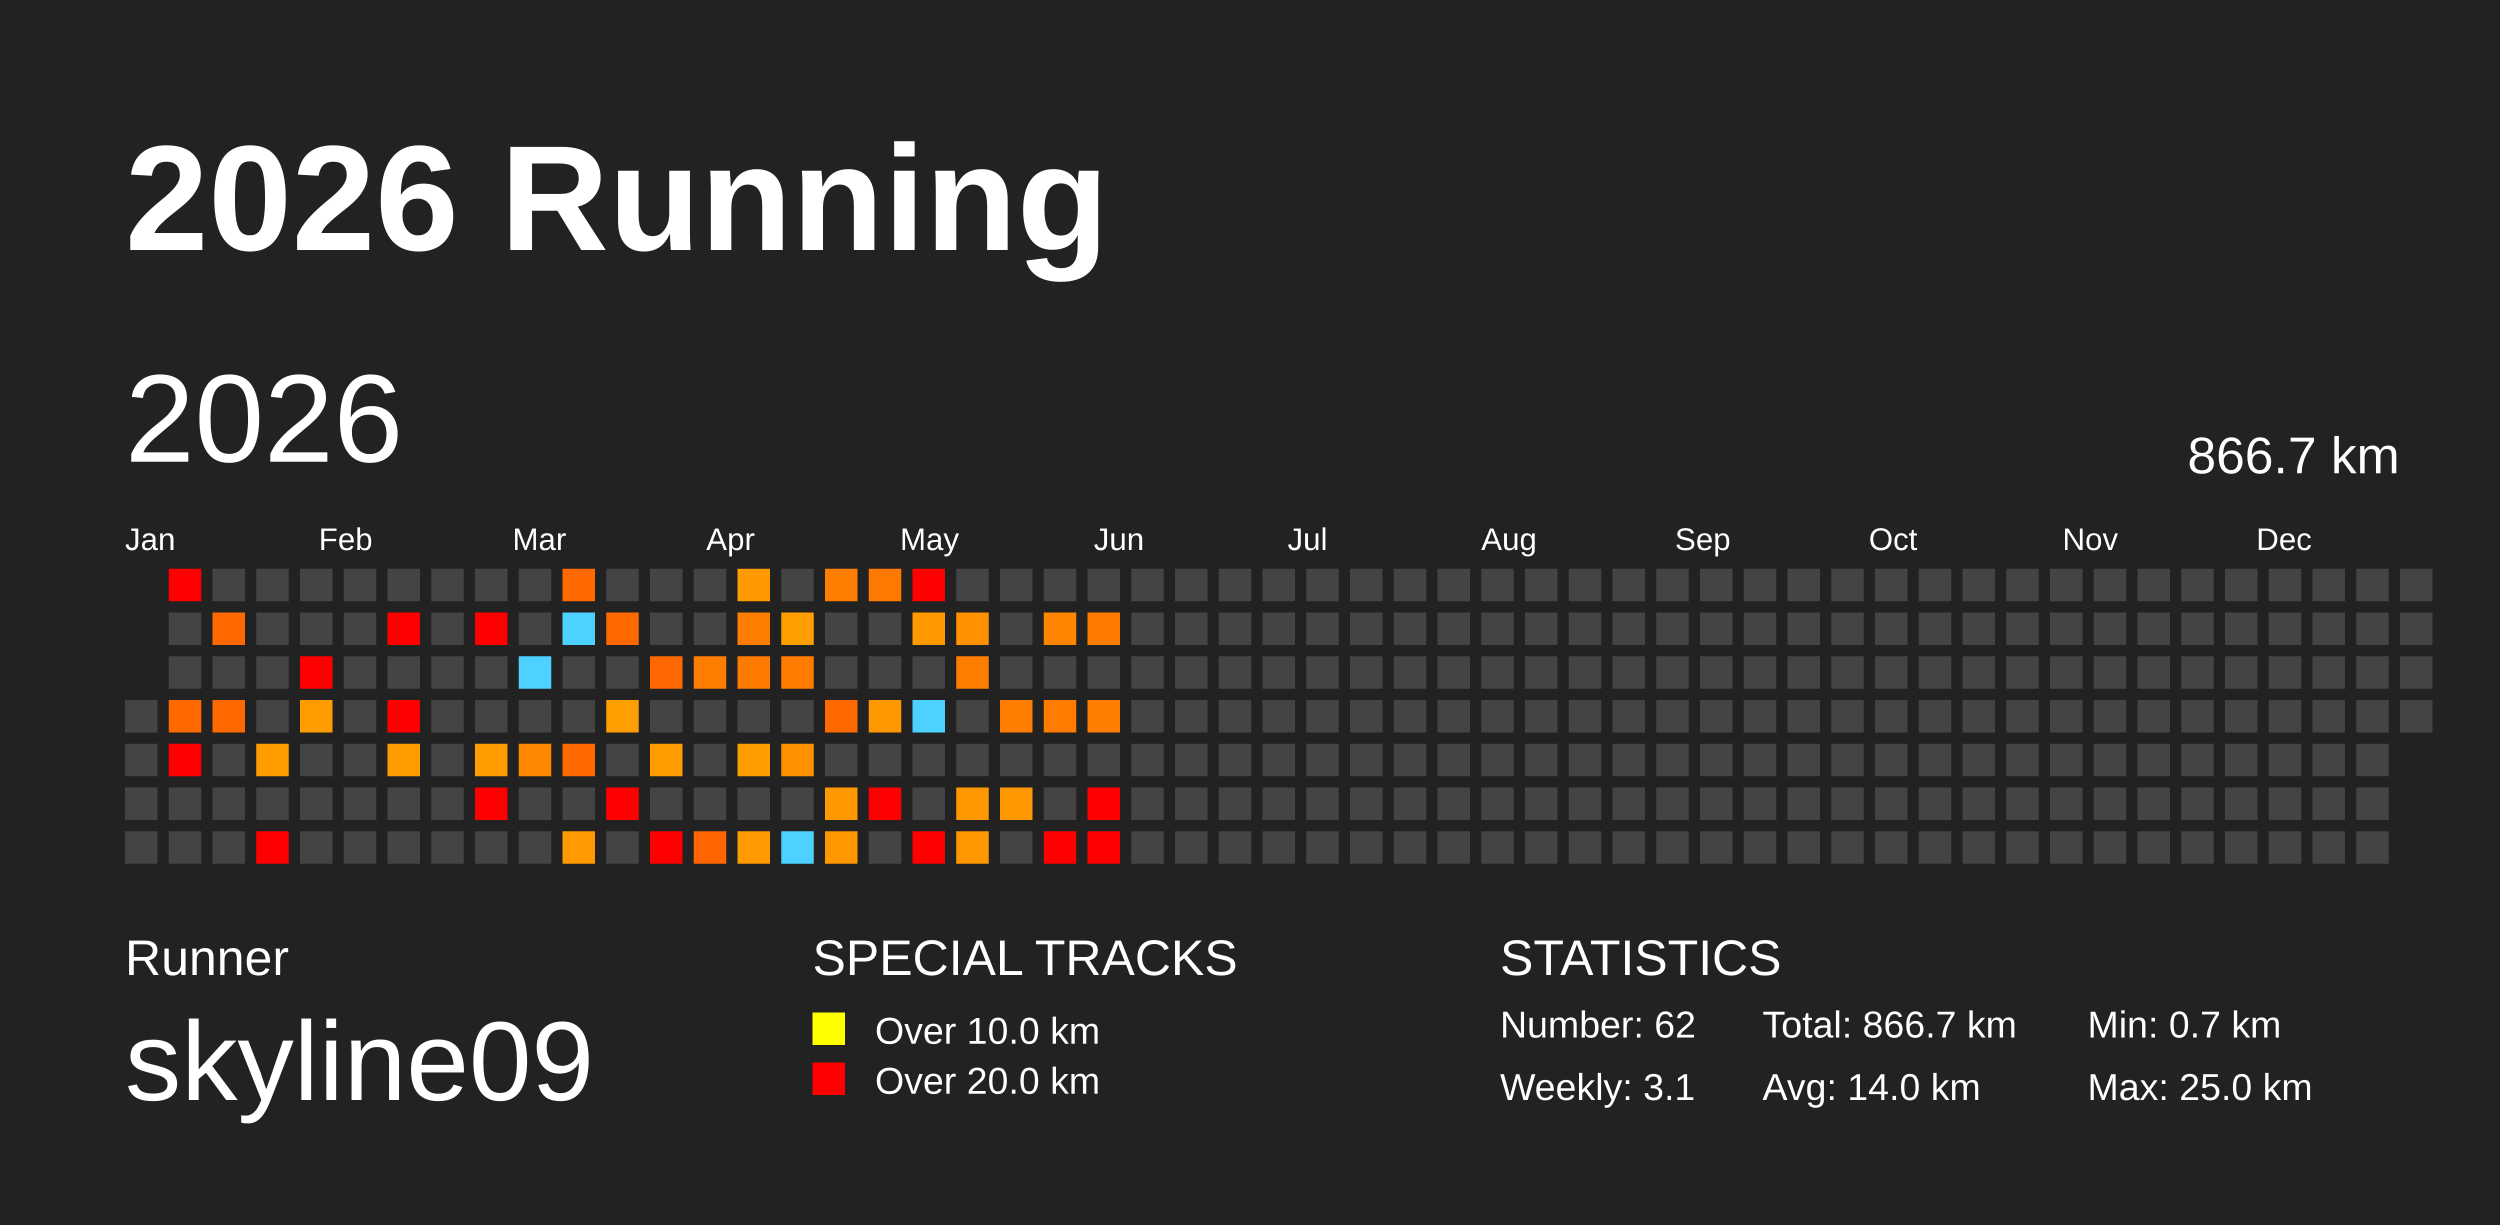
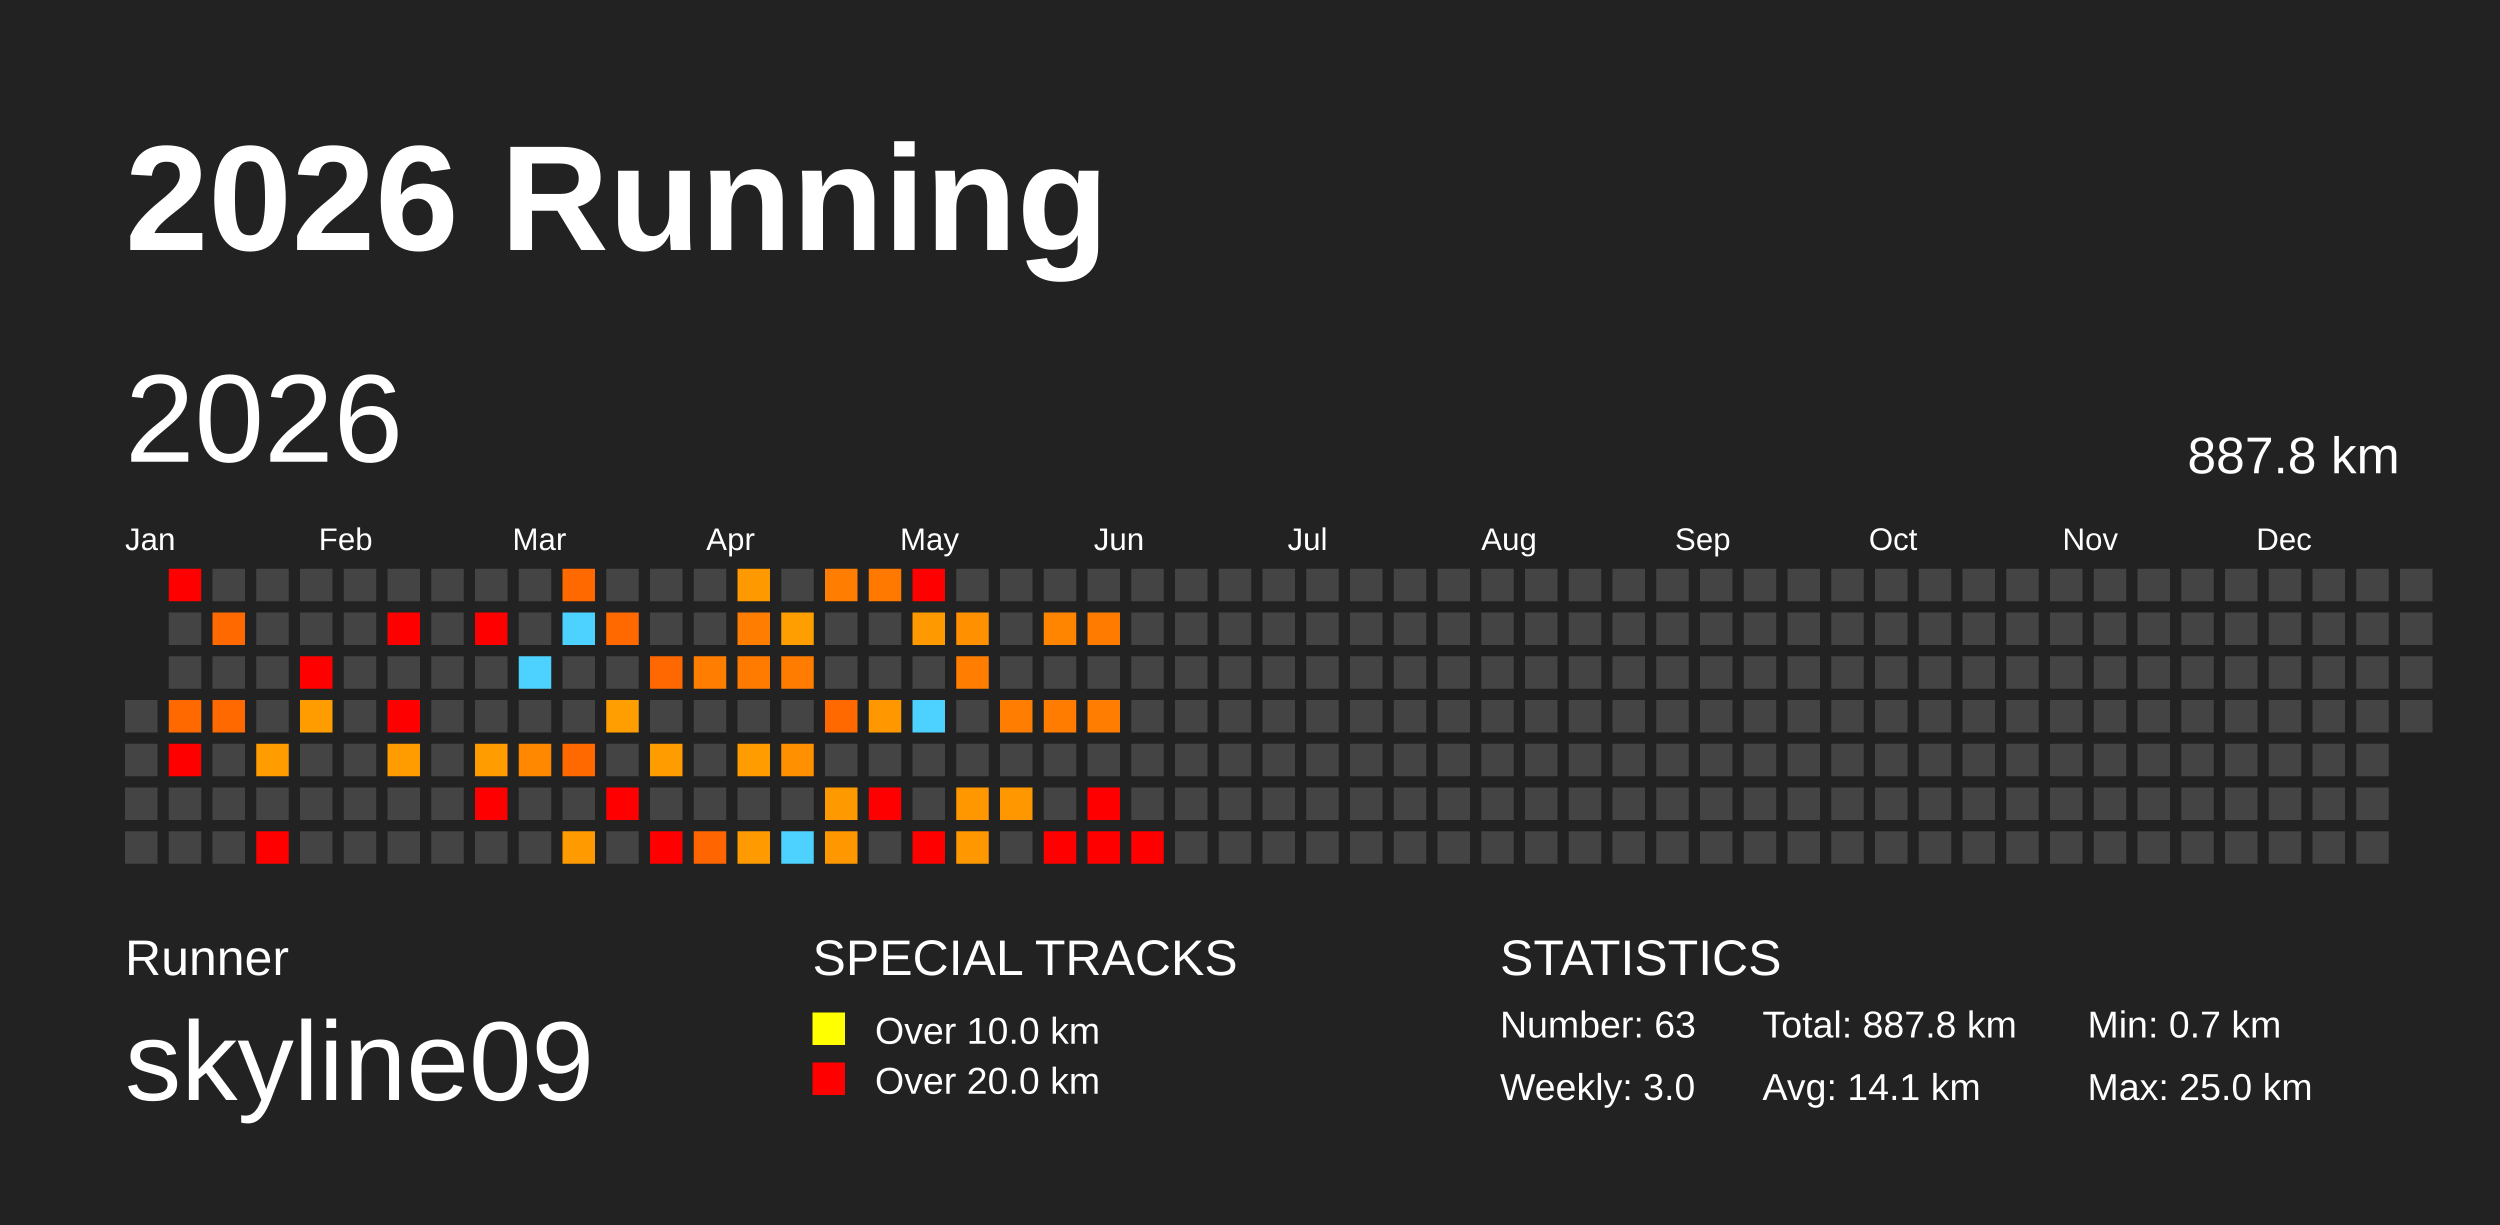
<svg xmlns="http://www.w3.org/2000/svg" baseProfile="full" height="98mm" version="1.1" viewBox="0,0,200,98" width="200mm">
  <defs />
  <rect fill="#222222" height="98" width="200" x="0" y="0" />
  <text fill="#FFFFFF" style="font-size:12px; font-family:Arial; font-weight:bold;" x="10" y="20">2026 Running</text>
  <text fill="#FFFFFF" style="font-size:4px; font-family:Arial" x="10" y="78">Runner</text>
  <text fill="#FFFFFF" style="font-size:9px; font-family:Arial" x="10" y="88">skyline09</text>
  <text fill="#FFFFFF" style="font-size:4px; font-family:Arial" x="65" y="78">SPECIAL TRACKS</text>
  <rect fill="yellow" height="2.6" width="2.6" x="65" y="81" />
  <text fill="#FFFFFF" style="font-size:3px; font-family:Arial" x="70" y="83.5">Over 10.0 km</text>
  <rect fill="red" height="2.6" width="2.6" x="65" y="85" />
  <text fill="#FFFFFF" style="font-size:3px; font-family:Arial" x="70" y="87.5">Over 20.0 km</text>
  <text fill="#FFFFFF" style="font-size:4px; font-family:Arial" x="120" y="78">STATISTICS</text>
-   <text fill="#FFFFFF" style="font-size:3px; font-family:Arial" x="120" y="83">Number: 62</text>
-   <text fill="#FFFFFF" style="font-size:3px; font-family:Arial" x="120" y="88">Weekly: 3.1</text>
-   <text fill="#FFFFFF" style="font-size:3px; font-family:Arial" x="141" y="83">Total: 866.7 km</text>
-   <text fill="#FFFFFF" style="font-size:3px; font-family:Arial" x="141" y="88">Avg: 14.0 km</text>
+   <text fill="#FFFFFF" style="font-size:3px; font-family:Arial" x="120" y="83">Number: 63</text>
+   <text fill="#FFFFFF" style="font-size:3px; font-family:Arial" x="120" y="88">Weekly: 3.0</text>
+   <text fill="#FFFFFF" style="font-size:3px; font-family:Arial" x="141" y="83">Total: 887.8 km</text>
+   <text fill="#FFFFFF" style="font-size:3px; font-family:Arial" x="141" y="88">Avg: 14.1 km</text>
  <text fill="#FFFFFF" style="font-size:3px; font-family:Arial" x="167" y="83">Min: 0.7 km</text>
  <text fill="#FFFFFF" style="font-size:3px; font-family:Arial" x="167" y="88">Max: 25.0 km</text>
  <text dominant-baseline="hanging" fill="#FFFFFF" style="font-size:10.0px; font-family:Arial;" x="10" y="30">2026</text>
-   <text dominant-baseline="hanging" fill="#FFFFFF" style="font-size:4.125px; font-family:Arial;" x="175" y="35">866.7 km</text>
+   <text dominant-baseline="hanging" fill="#FFFFFF" style="font-size:4.125px; font-family:Arial;" x="175" y="35">887.8 km</text>
  <text fill="#FFFFFF" style="font-size:2.5px; font-family:Arial" x="10.0" y="44">Jan</text>
  <text fill="#FFFFFF" style="font-size:2.5px; font-family:Arial" x="25.5" y="44">Feb</text>
  <text fill="#FFFFFF" style="font-size:2.5px; font-family:Arial" x="41.0" y="44">Mar</text>
  <text fill="#FFFFFF" style="font-size:2.5px; font-family:Arial" x="56.5" y="44">Apr</text>
  <text fill="#FFFFFF" style="font-size:2.5px; font-family:Arial" x="72.0" y="44">May</text>
  <text fill="#FFFFFF" style="font-size:2.5px; font-family:Arial" x="87.5" y="44">Jun</text>
  <text fill="#FFFFFF" style="font-size:2.5px; font-family:Arial" x="103.0" y="44">Jul</text>
  <text fill="#FFFFFF" style="font-size:2.5px; font-family:Arial" x="118.5" y="44">Aug</text>
  <text fill="#FFFFFF" style="font-size:2.5px; font-family:Arial" x="134.0" y="44">Sep</text>
  <text fill="#FFFFFF" style="font-size:2.5px; font-family:Arial" x="149.5" y="44">Oct</text>
  <text fill="#FFFFFF" style="font-size:2.5px; font-family:Arial" x="165.0" y="44">Nov</text>
  <text fill="#FFFFFF" style="font-size:2.5px; font-family:Arial" x="180.5" y="44">Dec</text>
  <rect fill="#444444" height="2.6" width="2.6" x="10.0" y="56.0" />
  <rect fill="#444444" height="2.6" width="2.6" x="10.0" y="59.5" />
  <rect fill="#444444" height="2.6" width="2.6" x="10.0" y="63.0" />
  <rect fill="#444444" height="2.6" width="2.6" x="10.0" y="66.5" />
  <rect fill="red" height="2.6" width="2.6" x="13.5" y="45.5" />
  <rect fill="#444444" height="2.6" width="2.6" x="13.5" y="49.0" />
  <rect fill="#444444" height="2.6" width="2.6" x="13.5" y="52.5" />
  <rect fill="#ff6900" height="2.6" width="2.6" x="13.5" y="56.0" />
  <rect fill="red" height="2.6" width="2.6" x="13.5" y="59.5" />
  <rect fill="#444444" height="2.6" width="2.6" x="13.5" y="63.0" />
  <rect fill="#444444" height="2.6" width="2.6" x="13.5" y="66.5" />
  <rect fill="#444444" height="2.6" width="2.6" x="17.0" y="45.5" />
  <rect fill="#ff6900" height="2.6" width="2.6" x="17.0" y="49.0" />
  <rect fill="#444444" height="2.6" width="2.6" x="17.0" y="52.5" />
  <rect fill="#ff6900" height="2.6" width="2.6" x="17.0" y="56.0" />
  <rect fill="#444444" height="2.6" width="2.6" x="17.0" y="59.5" />
  <rect fill="#444444" height="2.6" width="2.6" x="17.0" y="63.0" />
  <rect fill="#444444" height="2.6" width="2.6" x="17.0" y="66.5" />
  <rect fill="#444444" height="2.6" width="2.6" x="20.5" y="45.5" />
  <rect fill="#444444" height="2.6" width="2.6" x="20.5" y="49.0" />
  <rect fill="#444444" height="2.6" width="2.6" x="20.5" y="52.5" />
  <rect fill="#444444" height="2.6" width="2.6" x="20.5" y="56.0" />
  <rect fill="#ff9d00" height="2.6" width="2.6" x="20.5" y="59.5" />
  <rect fill="#444444" height="2.6" width="2.6" x="20.5" y="63.0" />
  <rect fill="red" height="2.6" width="2.6" x="20.5" y="66.5" />
  <rect fill="#444444" height="2.6" width="2.6" x="24.0" y="45.5" />
  <rect fill="#444444" height="2.6" width="2.6" x="24.0" y="49.0" />
  <rect fill="red" height="2.6" width="2.6" x="24.0" y="52.5" />
  <rect fill="#ff9d00" height="2.6" width="2.6" x="24.0" y="56.0" />
  <rect fill="#444444" height="2.6" width="2.6" x="24.0" y="59.5" />
  <rect fill="#444444" height="2.6" width="2.6" x="24.0" y="63.0" />
  <rect fill="#444444" height="2.6" width="2.6" x="24.0" y="66.5" />
  <rect fill="#444444" height="2.6" width="2.6" x="27.5" y="45.5" />
  <rect fill="#444444" height="2.6" width="2.6" x="27.5" y="49.0" />
  <rect fill="#444444" height="2.6" width="2.6" x="27.5" y="52.5" />
  <rect fill="#444444" height="2.6" width="2.6" x="27.5" y="56.0" />
  <rect fill="#444444" height="2.6" width="2.6" x="27.5" y="59.5" />
  <rect fill="#444444" height="2.6" width="2.6" x="27.5" y="63.0" />
  <rect fill="#444444" height="2.6" width="2.6" x="27.5" y="66.5" />
  <rect fill="#444444" height="2.6" width="2.6" x="31.0" y="45.5" />
  <rect fill="red" height="2.6" width="2.6" x="31.0" y="49.0" />
  <rect fill="#444444" height="2.6" width="2.6" x="31.0" y="52.5" />
  <rect fill="red" height="2.6" width="2.6" x="31.0" y="56.0" />
  <rect fill="#ff9d00" height="2.6" width="2.6" x="31.0" y="59.5" />
  <rect fill="#444444" height="2.6" width="2.6" x="31.0" y="63.0" />
  <rect fill="#444444" height="2.6" width="2.6" x="31.0" y="66.5" />
  <rect fill="#444444" height="2.6" width="2.6" x="34.5" y="45.5" />
  <rect fill="#444444" height="2.6" width="2.6" x="34.5" y="49.0" />
  <rect fill="#444444" height="2.6" width="2.6" x="34.5" y="52.5" />
  <rect fill="#444444" height="2.6" width="2.6" x="34.5" y="56.0" />
  <rect fill="#444444" height="2.6" width="2.6" x="34.5" y="59.5" />
  <rect fill="#444444" height="2.6" width="2.6" x="34.5" y="63.0" />
  <rect fill="#444444" height="2.6" width="2.6" x="34.5" y="66.5" />
  <rect fill="#444444" height="2.6" width="2.6" x="38.0" y="45.5" />
  <rect fill="red" height="2.6" width="2.6" x="38.0" y="49.0" />
  <rect fill="#444444" height="2.6" width="2.6" x="38.0" y="52.5" />
  <rect fill="#444444" height="2.6" width="2.6" x="38.0" y="56.0" />
  <rect fill="#ff9d00" height="2.6" width="2.6" x="38.0" y="59.5" />
  <rect fill="red" height="2.6" width="2.6" x="38.0" y="63.0" />
  <rect fill="#444444" height="2.6" width="2.6" x="38.0" y="66.5" />
  <rect fill="#444444" height="2.6" width="2.6" x="41.5" y="45.5" />
  <rect fill="#444444" height="2.6" width="2.6" x="41.5" y="49.0" />
  <rect fill="#4dd2ff" height="2.6" width="2.6" x="41.5" y="52.5" />
  <rect fill="#444444" height="2.6" width="2.6" x="41.5" y="56.0" />
  <rect fill="#ff8800" height="2.6" width="2.6" x="41.5" y="59.5" />
  <rect fill="#444444" height="2.6" width="2.6" x="41.5" y="63.0" />
  <rect fill="#444444" height="2.6" width="2.6" x="41.5" y="66.5" />
  <rect fill="#ff6900" height="2.6" width="2.6" x="45.0" y="45.5" />
  <rect fill="#4dd2ff" height="2.6" width="2.6" x="45.0" y="49.0" />
  <rect fill="#444444" height="2.6" width="2.6" x="45.0" y="52.5" />
  <rect fill="#444444" height="2.6" width="2.6" x="45.0" y="56.0" />
  <rect fill="#ff6900" height="2.6" width="2.6" x="45.0" y="59.5" />
  <rect fill="#444444" height="2.6" width="2.6" x="45.0" y="63.0" />
  <rect fill="#ff9b00" height="2.6" width="2.6" x="45.0" y="66.5" />
  <rect fill="#444444" height="2.6" width="2.6" x="48.5" y="45.5" />
  <rect fill="#ff6900" height="2.6" width="2.6" x="48.5" y="49.0" />
  <rect fill="#444444" height="2.6" width="2.6" x="48.5" y="52.5" />
  <rect fill="#ff9e00" height="2.6" width="2.6" x="48.5" y="56.0" />
  <rect fill="#444444" height="2.6" width="2.6" x="48.5" y="59.5" />
  <rect fill="red" height="2.6" width="2.6" x="48.5" y="63.0" />
  <rect fill="#444444" height="2.6" width="2.6" x="48.5" y="66.5" />
  <rect fill="#444444" height="2.6" width="2.6" x="52.0" y="45.5" />
  <rect fill="#444444" height="2.6" width="2.6" x="52.0" y="49.0" />
  <rect fill="#ff6800" height="2.6" width="2.6" x="52.0" y="52.5" />
  <rect fill="#444444" height="2.6" width="2.6" x="52.0" y="56.0" />
  <rect fill="#ff9d00" height="2.6" width="2.6" x="52.0" y="59.5" />
  <rect fill="#444444" height="2.6" width="2.6" x="52.0" y="63.0" />
  <rect fill="red" height="2.6" width="2.6" x="52.0" y="66.5" />
  <rect fill="#444444" height="2.6" width="2.6" x="55.5" y="45.5" />
  <rect fill="#444444" height="2.6" width="2.6" x="55.5" y="49.0" />
  <rect fill="#ff7d00" height="2.6" width="2.6" x="55.5" y="52.5" />
  <rect fill="#444444" height="2.6" width="2.6" x="55.5" y="56.0" />
  <rect fill="#444444" height="2.6" width="2.6" x="55.5" y="59.5" />
  <rect fill="#444444" height="2.6" width="2.6" x="55.5" y="63.0" />
  <rect fill="#ff6500" height="2.6" width="2.6" x="55.5" y="66.5" />
  <rect fill="#ff9900" height="2.6" width="2.6" x="59.0" y="45.5" />
  <rect fill="#ff7d00" height="2.6" width="2.6" x="59.0" y="49.0" />
  <rect fill="#ff7b00" height="2.6" width="2.6" x="59.0" y="52.5" />
  <rect fill="#444444" height="2.6" width="2.6" x="59.0" y="56.0" />
  <rect fill="#ff9c00" height="2.6" width="2.6" x="59.0" y="59.5" />
  <rect fill="#444444" height="2.6" width="2.6" x="59.0" y="63.0" />
  <rect fill="#ff9b00" height="2.6" width="2.6" x="59.0" y="66.5" />
  <rect fill="#444444" height="2.6" width="2.6" x="62.5" y="45.5" />
  <rect fill="#ff9e00" height="2.6" width="2.6" x="62.5" y="49.0" />
  <rect fill="#ff7c00" height="2.6" width="2.6" x="62.5" y="52.5" />
  <rect fill="#444444" height="2.6" width="2.6" x="62.5" y="56.0" />
  <rect fill="#ff9000" height="2.6" width="2.6" x="62.5" y="59.5" />
  <rect fill="#444444" height="2.6" width="2.6" x="62.5" y="63.0" />
  <rect fill="#4dd2ff" height="2.6" width="2.6" x="62.5" y="66.5" />
  <rect fill="#ff7d00" height="2.6" width="2.6" x="66.0" y="45.5" />
  <rect fill="#444444" height="2.6" width="2.6" x="66.0" y="49.0" />
  <rect fill="#444444" height="2.6" width="2.6" x="66.0" y="52.5" />
  <rect fill="#ff6900" height="2.6" width="2.6" x="66.0" y="56.0" />
  <rect fill="#444444" height="2.6" width="2.6" x="66.0" y="59.5" />
  <rect fill="#ff9900" height="2.6" width="2.6" x="66.0" y="63.0" />
  <rect fill="#ff9800" height="2.6" width="2.6" x="66.0" y="66.5" />
  <rect fill="#ff7900" height="2.6" width="2.6" x="69.5" y="45.5" />
  <rect fill="#444444" height="2.6" width="2.6" x="69.5" y="49.0" />
  <rect fill="#444444" height="2.6" width="2.6" x="69.5" y="52.5" />
  <rect fill="#ff9800" height="2.6" width="2.6" x="69.5" y="56.0" />
  <rect fill="#444444" height="2.6" width="2.6" x="69.5" y="59.5" />
  <rect fill="red" height="2.6" width="2.6" x="69.5" y="63.0" />
  <rect fill="#444444" height="2.6" width="2.6" x="69.5" y="66.5" />
  <rect fill="red" height="2.6" width="2.6" x="73.0" y="45.5" />
  <rect fill="#ff9900" height="2.6" width="2.6" x="73.0" y="49.0" />
  <rect fill="#444444" height="2.6" width="2.6" x="73.0" y="52.5" />
  <rect fill="#4dd2ff" height="2.6" width="2.6" x="73.0" y="56.0" />
  <rect fill="#444444" height="2.6" width="2.6" x="73.0" y="59.5" />
  <rect fill="#444444" height="2.6" width="2.6" x="73.0" y="63.0" />
  <rect fill="red" height="2.6" width="2.6" x="73.0" y="66.5" />
  <rect fill="#444444" height="2.6" width="2.6" x="76.5" y="45.5" />
  <rect fill="#ff9000" height="2.6" width="2.6" x="76.5" y="49.0" />
  <rect fill="#ff7d00" height="2.6" width="2.6" x="76.5" y="52.5" />
  <rect fill="#444444" height="2.6" width="2.6" x="76.5" y="56.0" />
  <rect fill="#444444" height="2.6" width="2.6" x="76.5" y="59.5" />
  <rect fill="#ff9800" height="2.6" width="2.6" x="76.5" y="63.0" />
  <rect fill="#ff9800" height="2.6" width="2.6" x="76.5" y="66.5" />
  <rect fill="#444444" height="2.6" width="2.6" x="80.0" y="45.5" />
  <rect fill="#444444" height="2.6" width="2.6" x="80.0" y="49.0" />
  <rect fill="#444444" height="2.6" width="2.6" x="80.0" y="52.5" />
  <rect fill="#ff7d00" height="2.6" width="2.6" x="80.0" y="56.0" />
  <rect fill="#444444" height="2.6" width="2.6" x="80.0" y="59.5" />
  <rect fill="#ff9800" height="2.6" width="2.6" x="80.0" y="63.0" />
  <rect fill="#444444" height="2.6" width="2.6" x="80.0" y="66.5" />
  <rect fill="#444444" height="2.6" width="2.6" x="83.5" y="45.5" />
  <rect fill="#ff8500" height="2.6" width="2.6" x="83.5" y="49.0" />
  <rect fill="#444444" height="2.6" width="2.6" x="83.5" y="52.5" />
  <rect fill="#ff7c00" height="2.6" width="2.6" x="83.5" y="56.0" />
  <rect fill="#444444" height="2.6" width="2.6" x="83.5" y="59.5" />
  <rect fill="#444444" height="2.6" width="2.6" x="83.5" y="63.0" />
  <rect fill="red" height="2.6" width="2.6" x="83.5" y="66.5" />
  <rect fill="#444444" height="2.6" width="2.6" x="87.0" y="45.5" />
  <rect fill="#ff7b00" height="2.6" width="2.6" x="87.0" y="49.0" />
  <rect fill="#444444" height="2.6" width="2.6" x="87.0" y="52.5" />
  <rect fill="#ff7d00" height="2.6" width="2.6" x="87.0" y="56.0" />
  <rect fill="#444444" height="2.6" width="2.6" x="87.0" y="59.5" />
  <rect fill="red" height="2.6" width="2.6" x="87.0" y="63.0" />
  <rect fill="red" height="2.6" width="2.6" x="87.0" y="66.5" />
  <rect fill="#444444" height="2.6" width="2.6" x="90.5" y="45.5" />
  <rect fill="#444444" height="2.6" width="2.6" x="90.5" y="49.0" />
  <rect fill="#444444" height="2.6" width="2.6" x="90.5" y="52.5" />
  <rect fill="#444444" height="2.6" width="2.6" x="90.5" y="56.0" />
  <rect fill="#444444" height="2.6" width="2.6" x="90.5" y="59.5" />
  <rect fill="#444444" height="2.6" width="2.6" x="90.5" y="63.0" />
-   <rect fill="#444444" height="2.6" width="2.6" x="90.5" y="66.5" />
+   <rect fill="red" height="2.6" width="2.6" x="90.5" y="66.5" />
  <rect fill="#444444" height="2.6" width="2.6" x="94.0" y="45.5" />
  <rect fill="#444444" height="2.6" width="2.6" x="94.0" y="49.0" />
  <rect fill="#444444" height="2.6" width="2.6" x="94.0" y="52.5" />
  <rect fill="#444444" height="2.6" width="2.6" x="94.0" y="56.0" />
  <rect fill="#444444" height="2.6" width="2.6" x="94.0" y="59.5" />
  <rect fill="#444444" height="2.6" width="2.6" x="94.0" y="63.0" />
  <rect fill="#444444" height="2.6" width="2.6" x="94.0" y="66.5" />
  <rect fill="#444444" height="2.6" width="2.6" x="97.5" y="45.5" />
  <rect fill="#444444" height="2.6" width="2.6" x="97.5" y="49.0" />
  <rect fill="#444444" height="2.6" width="2.6" x="97.5" y="52.5" />
  <rect fill="#444444" height="2.6" width="2.6" x="97.5" y="56.0" />
  <rect fill="#444444" height="2.6" width="2.6" x="97.5" y="59.5" />
  <rect fill="#444444" height="2.6" width="2.6" x="97.5" y="63.0" />
  <rect fill="#444444" height="2.6" width="2.6" x="97.5" y="66.5" />
  <rect fill="#444444" height="2.6" width="2.6" x="101.0" y="45.5" />
  <rect fill="#444444" height="2.6" width="2.6" x="101.0" y="49.0" />
  <rect fill="#444444" height="2.6" width="2.6" x="101.0" y="52.5" />
  <rect fill="#444444" height="2.6" width="2.6" x="101.0" y="56.0" />
  <rect fill="#444444" height="2.6" width="2.6" x="101.0" y="59.5" />
  <rect fill="#444444" height="2.6" width="2.6" x="101.0" y="63.0" />
  <rect fill="#444444" height="2.6" width="2.6" x="101.0" y="66.5" />
  <rect fill="#444444" height="2.6" width="2.6" x="104.5" y="45.5" />
  <rect fill="#444444" height="2.6" width="2.6" x="104.5" y="49.0" />
  <rect fill="#444444" height="2.6" width="2.6" x="104.5" y="52.5" />
  <rect fill="#444444" height="2.6" width="2.6" x="104.5" y="56.0" />
  <rect fill="#444444" height="2.6" width="2.6" x="104.5" y="59.5" />
  <rect fill="#444444" height="2.6" width="2.6" x="104.5" y="63.0" />
  <rect fill="#444444" height="2.6" width="2.6" x="104.5" y="66.5" />
  <rect fill="#444444" height="2.6" width="2.6" x="108.0" y="45.5" />
  <rect fill="#444444" height="2.6" width="2.6" x="108.0" y="49.0" />
  <rect fill="#444444" height="2.6" width="2.6" x="108.0" y="52.5" />
  <rect fill="#444444" height="2.6" width="2.6" x="108.0" y="56.0" />
  <rect fill="#444444" height="2.6" width="2.6" x="108.0" y="59.5" />
  <rect fill="#444444" height="2.6" width="2.6" x="108.0" y="63.0" />
  <rect fill="#444444" height="2.6" width="2.6" x="108.0" y="66.5" />
  <rect fill="#444444" height="2.6" width="2.6" x="111.5" y="45.5" />
  <rect fill="#444444" height="2.6" width="2.6" x="111.5" y="49.0" />
  <rect fill="#444444" height="2.6" width="2.6" x="111.5" y="52.5" />
  <rect fill="#444444" height="2.6" width="2.6" x="111.5" y="56.0" />
  <rect fill="#444444" height="2.6" width="2.6" x="111.5" y="59.5" />
  <rect fill="#444444" height="2.6" width="2.6" x="111.5" y="63.0" />
  <rect fill="#444444" height="2.6" width="2.6" x="111.5" y="66.5" />
  <rect fill="#444444" height="2.6" width="2.6" x="115.0" y="45.5" />
  <rect fill="#444444" height="2.6" width="2.6" x="115.0" y="49.0" />
  <rect fill="#444444" height="2.6" width="2.6" x="115.0" y="52.5" />
  <rect fill="#444444" height="2.6" width="2.6" x="115.0" y="56.0" />
  <rect fill="#444444" height="2.6" width="2.6" x="115.0" y="59.5" />
  <rect fill="#444444" height="2.6" width="2.6" x="115.0" y="63.0" />
  <rect fill="#444444" height="2.6" width="2.6" x="115.0" y="66.5" />
  <rect fill="#444444" height="2.6" width="2.6" x="118.5" y="45.5" />
  <rect fill="#444444" height="2.6" width="2.6" x="118.5" y="49.0" />
  <rect fill="#444444" height="2.6" width="2.6" x="118.5" y="52.5" />
  <rect fill="#444444" height="2.6" width="2.6" x="118.5" y="56.0" />
  <rect fill="#444444" height="2.6" width="2.6" x="118.5" y="59.5" />
  <rect fill="#444444" height="2.6" width="2.6" x="118.5" y="63.0" />
  <rect fill="#444444" height="2.6" width="2.6" x="118.5" y="66.5" />
  <rect fill="#444444" height="2.6" width="2.6" x="122.0" y="45.5" />
  <rect fill="#444444" height="2.6" width="2.6" x="122.0" y="49.0" />
  <rect fill="#444444" height="2.6" width="2.6" x="122.0" y="52.5" />
  <rect fill="#444444" height="2.6" width="2.6" x="122.0" y="56.0" />
  <rect fill="#444444" height="2.6" width="2.6" x="122.0" y="59.5" />
  <rect fill="#444444" height="2.6" width="2.6" x="122.0" y="63.0" />
  <rect fill="#444444" height="2.6" width="2.6" x="122.0" y="66.5" />
  <rect fill="#444444" height="2.6" width="2.6" x="125.5" y="45.5" />
  <rect fill="#444444" height="2.6" width="2.6" x="125.5" y="49.0" />
  <rect fill="#444444" height="2.6" width="2.6" x="125.5" y="52.5" />
  <rect fill="#444444" height="2.6" width="2.6" x="125.5" y="56.0" />
  <rect fill="#444444" height="2.6" width="2.6" x="125.5" y="59.5" />
  <rect fill="#444444" height="2.6" width="2.6" x="125.5" y="63.0" />
  <rect fill="#444444" height="2.6" width="2.6" x="125.5" y="66.5" />
  <rect fill="#444444" height="2.6" width="2.6" x="129.0" y="45.5" />
  <rect fill="#444444" height="2.6" width="2.6" x="129.0" y="49.0" />
  <rect fill="#444444" height="2.6" width="2.6" x="129.0" y="52.5" />
  <rect fill="#444444" height="2.6" width="2.6" x="129.0" y="56.0" />
  <rect fill="#444444" height="2.6" width="2.6" x="129.0" y="59.5" />
  <rect fill="#444444" height="2.6" width="2.6" x="129.0" y="63.0" />
  <rect fill="#444444" height="2.6" width="2.6" x="129.0" y="66.5" />
  <rect fill="#444444" height="2.6" width="2.6" x="132.5" y="45.5" />
  <rect fill="#444444" height="2.6" width="2.6" x="132.5" y="49.0" />
  <rect fill="#444444" height="2.6" width="2.6" x="132.5" y="52.5" />
  <rect fill="#444444" height="2.6" width="2.6" x="132.5" y="56.0" />
  <rect fill="#444444" height="2.6" width="2.6" x="132.5" y="59.5" />
  <rect fill="#444444" height="2.6" width="2.6" x="132.5" y="63.0" />
  <rect fill="#444444" height="2.6" width="2.6" x="132.5" y="66.5" />
  <rect fill="#444444" height="2.6" width="2.6" x="136.0" y="45.5" />
  <rect fill="#444444" height="2.6" width="2.6" x="136.0" y="49.0" />
  <rect fill="#444444" height="2.6" width="2.6" x="136.0" y="52.5" />
  <rect fill="#444444" height="2.6" width="2.6" x="136.0" y="56.0" />
  <rect fill="#444444" height="2.6" width="2.6" x="136.0" y="59.5" />
  <rect fill="#444444" height="2.6" width="2.6" x="136.0" y="63.0" />
  <rect fill="#444444" height="2.6" width="2.6" x="136.0" y="66.5" />
  <rect fill="#444444" height="2.6" width="2.6" x="139.5" y="45.5" />
  <rect fill="#444444" height="2.6" width="2.6" x="139.5" y="49.0" />
  <rect fill="#444444" height="2.6" width="2.6" x="139.5" y="52.5" />
  <rect fill="#444444" height="2.6" width="2.6" x="139.5" y="56.0" />
  <rect fill="#444444" height="2.6" width="2.6" x="139.5" y="59.5" />
  <rect fill="#444444" height="2.6" width="2.6" x="139.5" y="63.0" />
  <rect fill="#444444" height="2.6" width="2.6" x="139.5" y="66.5" />
  <rect fill="#444444" height="2.6" width="2.6" x="143.0" y="45.5" />
  <rect fill="#444444" height="2.6" width="2.6" x="143.0" y="49.0" />
  <rect fill="#444444" height="2.6" width="2.6" x="143.0" y="52.5" />
  <rect fill="#444444" height="2.6" width="2.6" x="143.0" y="56.0" />
  <rect fill="#444444" height="2.6" width="2.6" x="143.0" y="59.5" />
  <rect fill="#444444" height="2.6" width="2.6" x="143.0" y="63.0" />
  <rect fill="#444444" height="2.6" width="2.6" x="143.0" y="66.5" />
  <rect fill="#444444" height="2.6" width="2.6" x="146.5" y="45.5" />
  <rect fill="#444444" height="2.6" width="2.6" x="146.5" y="49.0" />
  <rect fill="#444444" height="2.6" width="2.6" x="146.5" y="52.5" />
  <rect fill="#444444" height="2.6" width="2.6" x="146.5" y="56.0" />
  <rect fill="#444444" height="2.6" width="2.6" x="146.5" y="59.5" />
  <rect fill="#444444" height="2.6" width="2.6" x="146.5" y="63.0" />
  <rect fill="#444444" height="2.6" width="2.6" x="146.5" y="66.5" />
  <rect fill="#444444" height="2.6" width="2.6" x="150.0" y="45.5" />
  <rect fill="#444444" height="2.6" width="2.6" x="150.0" y="49.0" />
  <rect fill="#444444" height="2.6" width="2.6" x="150.0" y="52.5" />
  <rect fill="#444444" height="2.6" width="2.6" x="150.0" y="56.0" />
  <rect fill="#444444" height="2.6" width="2.6" x="150.0" y="59.5" />
  <rect fill="#444444" height="2.6" width="2.6" x="150.0" y="63.0" />
  <rect fill="#444444" height="2.6" width="2.6" x="150.0" y="66.5" />
  <rect fill="#444444" height="2.6" width="2.6" x="153.5" y="45.5" />
  <rect fill="#444444" height="2.6" width="2.6" x="153.5" y="49.0" />
  <rect fill="#444444" height="2.6" width="2.6" x="153.5" y="52.5" />
  <rect fill="#444444" height="2.6" width="2.6" x="153.5" y="56.0" />
  <rect fill="#444444" height="2.6" width="2.6" x="153.5" y="59.5" />
  <rect fill="#444444" height="2.6" width="2.6" x="153.5" y="63.0" />
  <rect fill="#444444" height="2.6" width="2.6" x="153.5" y="66.5" />
  <rect fill="#444444" height="2.6" width="2.6" x="157.0" y="45.5" />
  <rect fill="#444444" height="2.6" width="2.6" x="157.0" y="49.0" />
  <rect fill="#444444" height="2.6" width="2.6" x="157.0" y="52.5" />
  <rect fill="#444444" height="2.6" width="2.6" x="157.0" y="56.0" />
  <rect fill="#444444" height="2.6" width="2.6" x="157.0" y="59.5" />
  <rect fill="#444444" height="2.6" width="2.6" x="157.0" y="63.0" />
  <rect fill="#444444" height="2.6" width="2.6" x="157.0" y="66.5" />
  <rect fill="#444444" height="2.6" width="2.6" x="160.5" y="45.5" />
  <rect fill="#444444" height="2.6" width="2.6" x="160.5" y="49.0" />
  <rect fill="#444444" height="2.6" width="2.6" x="160.5" y="52.5" />
  <rect fill="#444444" height="2.6" width="2.6" x="160.5" y="56.0" />
  <rect fill="#444444" height="2.6" width="2.6" x="160.5" y="59.5" />
  <rect fill="#444444" height="2.6" width="2.6" x="160.5" y="63.0" />
  <rect fill="#444444" height="2.6" width="2.6" x="160.5" y="66.5" />
  <rect fill="#444444" height="2.6" width="2.6" x="164.0" y="45.5" />
  <rect fill="#444444" height="2.6" width="2.6" x="164.0" y="49.0" />
  <rect fill="#444444" height="2.6" width="2.6" x="164.0" y="52.5" />
  <rect fill="#444444" height="2.6" width="2.6" x="164.0" y="56.0" />
  <rect fill="#444444" height="2.6" width="2.6" x="164.0" y="59.5" />
  <rect fill="#444444" height="2.6" width="2.6" x="164.0" y="63.0" />
  <rect fill="#444444" height="2.6" width="2.6" x="164.0" y="66.5" />
  <rect fill="#444444" height="2.6" width="2.6" x="167.5" y="45.5" />
  <rect fill="#444444" height="2.6" width="2.6" x="167.5" y="49.0" />
  <rect fill="#444444" height="2.6" width="2.6" x="167.5" y="52.5" />
  <rect fill="#444444" height="2.6" width="2.6" x="167.5" y="56.0" />
  <rect fill="#444444" height="2.6" width="2.6" x="167.5" y="59.5" />
  <rect fill="#444444" height="2.6" width="2.6" x="167.5" y="63.0" />
  <rect fill="#444444" height="2.6" width="2.6" x="167.5" y="66.5" />
  <rect fill="#444444" height="2.6" width="2.6" x="171.0" y="45.5" />
  <rect fill="#444444" height="2.6" width="2.6" x="171.0" y="49.0" />
  <rect fill="#444444" height="2.6" width="2.6" x="171.0" y="52.5" />
  <rect fill="#444444" height="2.6" width="2.6" x="171.0" y="56.0" />
  <rect fill="#444444" height="2.6" width="2.6" x="171.0" y="59.5" />
  <rect fill="#444444" height="2.6" width="2.6" x="171.0" y="63.0" />
  <rect fill="#444444" height="2.6" width="2.6" x="171.0" y="66.5" />
  <rect fill="#444444" height="2.6" width="2.6" x="174.5" y="45.5" />
  <rect fill="#444444" height="2.6" width="2.6" x="174.5" y="49.0" />
  <rect fill="#444444" height="2.6" width="2.6" x="174.5" y="52.5" />
  <rect fill="#444444" height="2.6" width="2.6" x="174.5" y="56.0" />
  <rect fill="#444444" height="2.6" width="2.6" x="174.5" y="59.5" />
  <rect fill="#444444" height="2.6" width="2.6" x="174.5" y="63.0" />
  <rect fill="#444444" height="2.6" width="2.6" x="174.5" y="66.5" />
  <rect fill="#444444" height="2.6" width="2.6" x="178.0" y="45.5" />
  <rect fill="#444444" height="2.6" width="2.6" x="178.0" y="49.0" />
  <rect fill="#444444" height="2.6" width="2.6" x="178.0" y="52.5" />
  <rect fill="#444444" height="2.6" width="2.6" x="178.0" y="56.0" />
  <rect fill="#444444" height="2.6" width="2.6" x="178.0" y="59.5" />
  <rect fill="#444444" height="2.6" width="2.6" x="178.0" y="63.0" />
  <rect fill="#444444" height="2.6" width="2.6" x="178.0" y="66.5" />
  <rect fill="#444444" height="2.6" width="2.6" x="181.5" y="45.5" />
  <rect fill="#444444" height="2.6" width="2.6" x="181.5" y="49.0" />
  <rect fill="#444444" height="2.6" width="2.6" x="181.5" y="52.5" />
  <rect fill="#444444" height="2.6" width="2.6" x="181.5" y="56.0" />
  <rect fill="#444444" height="2.6" width="2.6" x="181.5" y="59.5" />
  <rect fill="#444444" height="2.6" width="2.6" x="181.5" y="63.0" />
  <rect fill="#444444" height="2.6" width="2.6" x="181.5" y="66.5" />
  <rect fill="#444444" height="2.6" width="2.6" x="185.0" y="45.5" />
  <rect fill="#444444" height="2.6" width="2.6" x="185.0" y="49.0" />
  <rect fill="#444444" height="2.6" width="2.6" x="185.0" y="52.5" />
  <rect fill="#444444" height="2.6" width="2.6" x="185.0" y="56.0" />
  <rect fill="#444444" height="2.6" width="2.6" x="185.0" y="59.5" />
  <rect fill="#444444" height="2.6" width="2.6" x="185.0" y="63.0" />
  <rect fill="#444444" height="2.6" width="2.6" x="185.0" y="66.5" />
  <rect fill="#444444" height="2.6" width="2.6" x="188.5" y="45.5" />
  <rect fill="#444444" height="2.6" width="2.6" x="188.5" y="49.0" />
  <rect fill="#444444" height="2.6" width="2.6" x="188.5" y="52.5" />
  <rect fill="#444444" height="2.6" width="2.6" x="188.5" y="56.0" />
  <rect fill="#444444" height="2.6" width="2.6" x="188.5" y="59.5" />
  <rect fill="#444444" height="2.6" width="2.6" x="188.5" y="63.0" />
  <rect fill="#444444" height="2.6" width="2.6" x="188.5" y="66.5" />
  <rect fill="#444444" height="2.6" width="2.6" x="192.0" y="45.5" />
  <rect fill="#444444" height="2.6" width="2.6" x="192.0" y="49.0" />
  <rect fill="#444444" height="2.6" width="2.6" x="192.0" y="52.5" />
  <rect fill="#444444" height="2.6" width="2.6" x="192.0" y="56.0" />
</svg>
